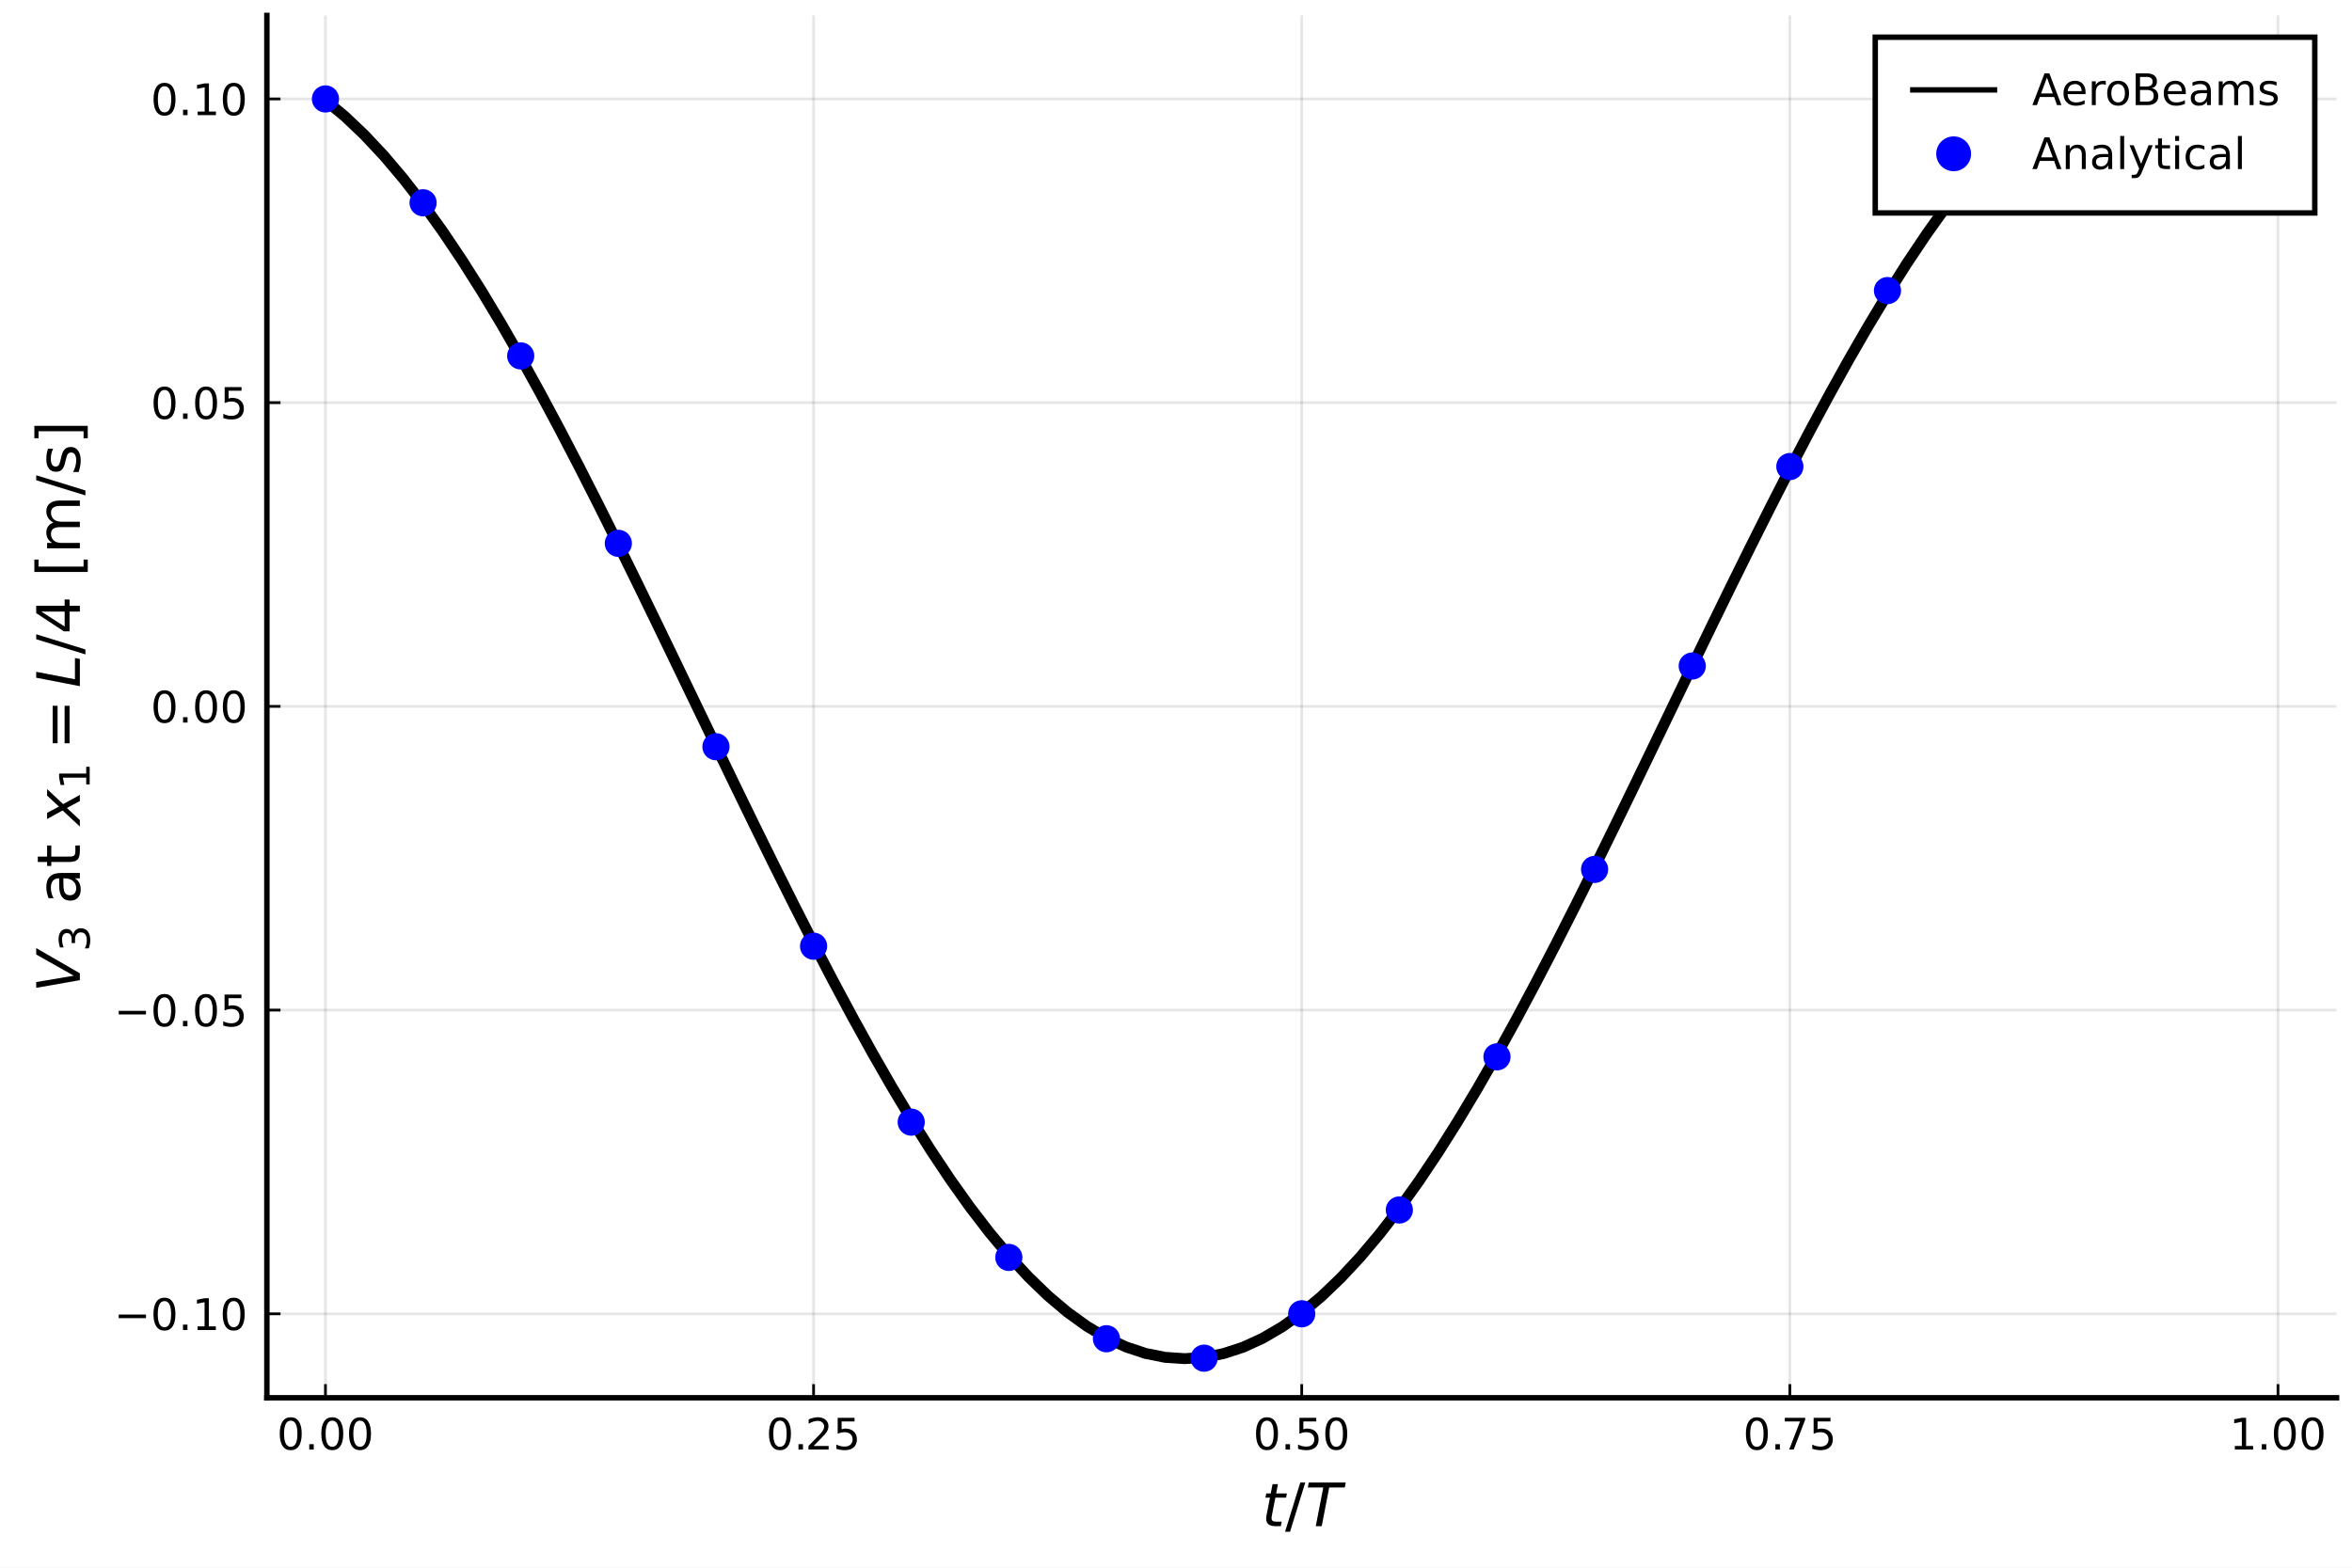
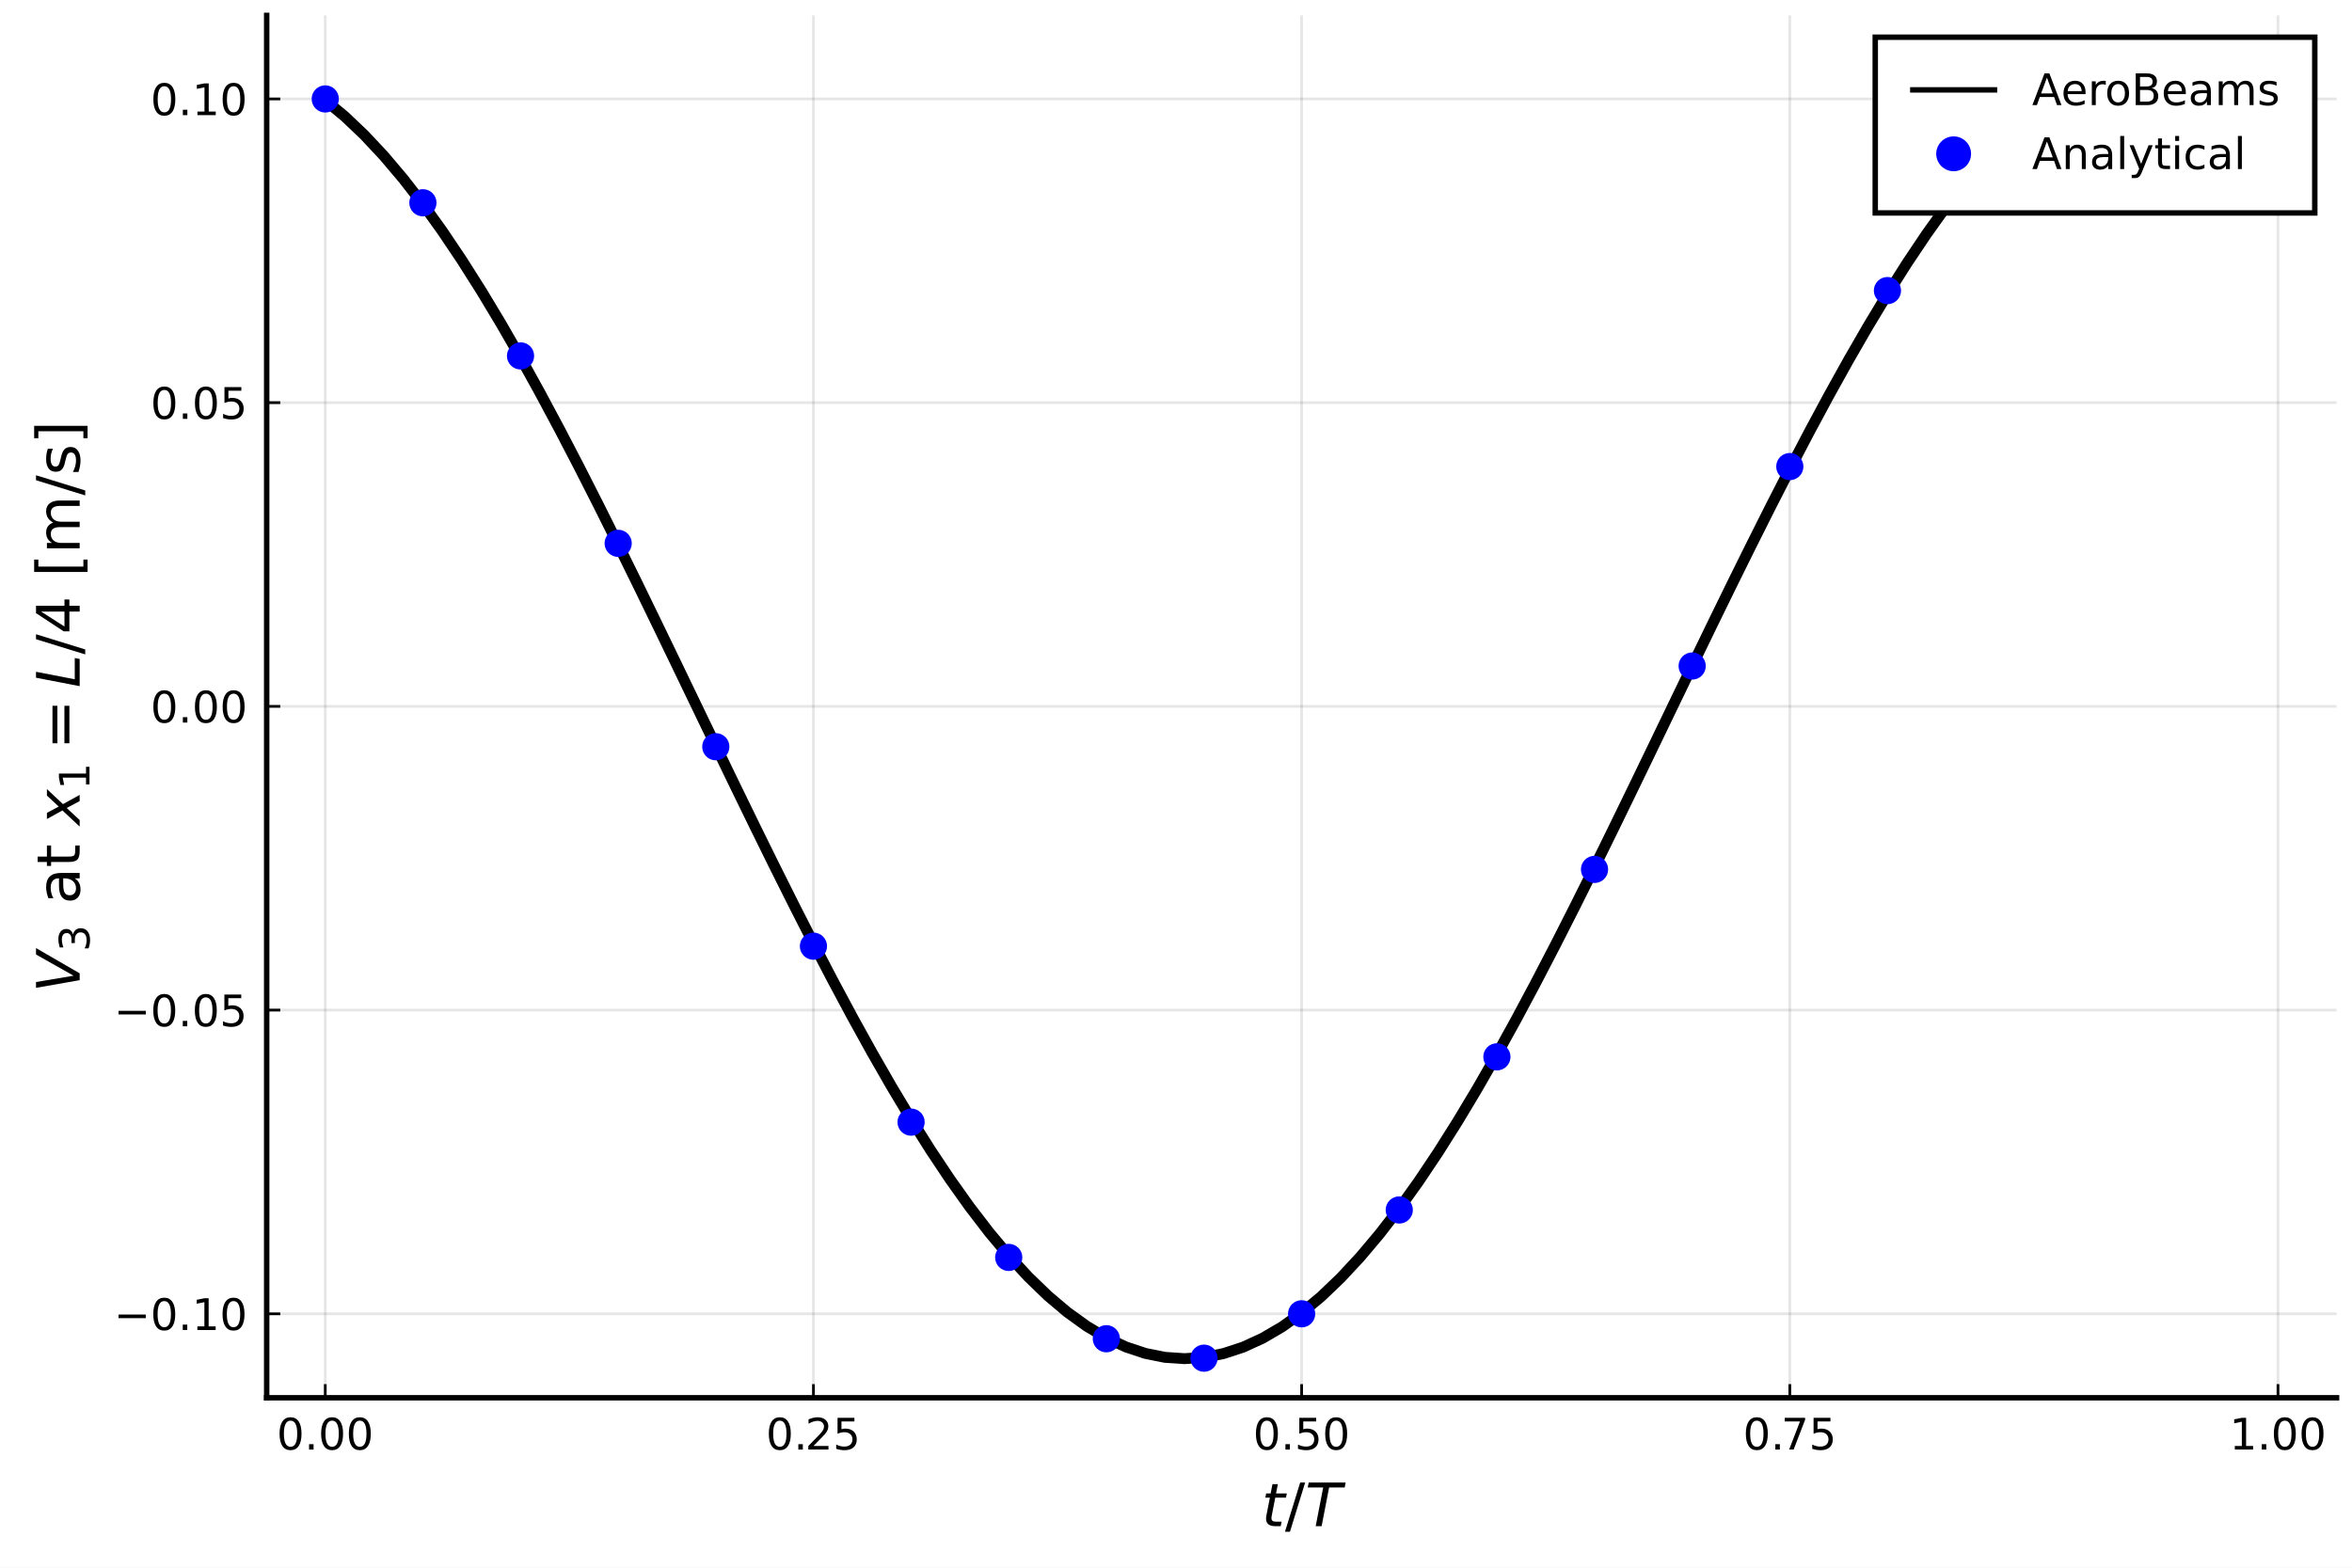
<svg xmlns="http://www.w3.org/2000/svg" xmlns:xlink="http://www.w3.org/1999/xlink" width="432pt" height="288pt" viewBox="0 0 432 288" version="1.1">
  <defs>
    <style type="text/css">*{stroke-linejoin: round; stroke-linecap: butt}</style>
  </defs>
  <g id="figure_1">
    <g id="patch_1">
      <path d="M 0 288  L 432 288  L 432 0  L 0 0  z " style="fill: #ffffff" />
    </g>
    <g id="axes_1">
      <g id="patch_2">
-         <path d="M 49.018 256.785  L 429.165 256.785  L 429.165 2.835  L 49.018 2.835  z " style="fill: #ffffff" />
+         <path d="M 48.983 256.785  L 429.165 256.785  L 429.165 2.835  L 48.983 2.835  z " style="fill: #ffffff" />
      </g>
      <g id="matplotlib.axis_1">
        <g id="xtick_1">
          <g id="line2d_1">
-             <path d="M 59.777 256.785  L 59.777 2.835  " clip-path="url(#pdcc5a5abd9)" style="fill: none; stroke: #000000; stroke-opacity: 0.1; stroke-width: 0.5; stroke-linecap: square" />
+             <path d="M 59.742 256.785  L 59.742 2.835  " clip-path="url(#p5087a15b09)" style="fill: none; stroke: #000000; stroke-opacity: 0.1; stroke-width: 0.5; stroke-linecap: square" />
          </g>
          <g id="line2d_2">
            <defs>
-               <path id="m4cf0b0c69f" d="M 0 0  L 0 -2.5  " style="stroke: #000000; stroke-width: 0.5" />
-             </defs>
-             <g>
-               <use xlink:href="#m4cf0b0c69f" x="59.777" y="256.785" style="stroke: #000000; stroke-width: 0.5" />
+               <path id="m61eac4ca76" d="M 0 0  L 0 -2.5  " style="stroke: #000000; stroke-width: 0.5" />
+             </defs>
+             <g>
+               <use xlink:href="#m61eac4ca76" x="59.742" y="256.785" style="stroke: #000000; stroke-width: 0.5" />
            </g>
          </g>
          <g id="text_1">
-             <g transform="translate(50.85661 266.3641) scale(0.08 -0.08)">
+             <g transform="translate(50.82244 266.3641) scale(0.08 -0.08)">
              <defs>
                <path id="DejaVuSans-30" d="M 2034 4250  Q 1547 4250 1301 3770  Q 1056 3291 1056 2328  Q 1056 1369 1301 889  Q 1547 409 2034 409  Q 2525 409 2770 889  Q 3016 1369 3016 2328  Q 3016 3291 2770 3770  Q 2525 4250 2034 4250  z M 2034 4750  Q 2819 4750 3233 4129  Q 3647 3509 3647 2328  Q 3647 1150 3233 529  Q 2819 -91 2034 -91  Q 1250 -91 836 529  Q 422 1150 422 2328  Q 422 3509 836 4129  Q 1250 4750 2034 4750  z " transform="scale(0.015625)" />
                <path id="DejaVuSans-2e" d="M 684 794  L 1344 794  L 1344 0  L 684 0  L 684 794  z " transform="scale(0.015625)" />
              </defs>
              <use xlink:href="#DejaVuSans-30" transform="translate(0 0.78125)" />
              <use xlink:href="#DejaVuSans-2e" transform="translate(63.62305 0.78125)" />
              <use xlink:href="#DejaVuSans-30" transform="translate(95.41016 0.78125)" />
              <use xlink:href="#DejaVuSans-30" transform="translate(159.0332 0.78125)" />
            </g>
          </g>
        </g>
        <g id="xtick_2">
          <g id="line2d_3">
-             <path d="M 149.434 256.785  L 149.434 2.835  " clip-path="url(#pdcc5a5abd9)" style="fill: none; stroke: #000000; stroke-opacity: 0.1; stroke-width: 0.5; stroke-linecap: square" />
+             <path d="M 149.408 256.785  L 149.408 2.835  " clip-path="url(#p5087a15b09)" style="fill: none; stroke: #000000; stroke-opacity: 0.1; stroke-width: 0.5; stroke-linecap: square" />
          </g>
          <g id="line2d_4">
            <g>
-               <use xlink:href="#m4cf0b0c69f" x="149.434" y="256.785" style="stroke: #000000; stroke-width: 0.5" />
+               <use xlink:href="#m61eac4ca76" x="149.408" y="256.785" style="stroke: #000000; stroke-width: 0.5" />
            </g>
          </g>
          <g id="text_2">
-             <g transform="translate(140.7141 266.3641) scale(0.08 -0.08)">
+             <g transform="translate(140.6882 266.3641) scale(0.08 -0.08)">
              <defs>
                <path id="DejaVuSans-32" d="M 1228 531  L 3431 531  L 3431 0  L 469 0  L 469 531  Q 828 903 1448 1529  Q 2069 2156 2228 2338  Q 2531 2678 2651 2914  Q 2772 3150 2772 3378  Q 2772 3750 2511 3984  Q 2250 4219 1831 4219  Q 1534 4219 1204 4116  Q 875 4013 500 3803  L 500 4441  Q 881 4594 1212 4672  Q 1544 4750 1819 4750  Q 2544 4750 2975 4387  Q 3406 4025 3406 3419  Q 3406 3131 3298 2873  Q 3191 2616 2906 2266  Q 2828 2175 2409 1742  Q 1991 1309 1228 531  z " transform="scale(0.015625)" />
                <path id="DejaVuSans-35" d="M 691 4666  L 3169 4666  L 3169 4134  L 1269 4134  L 1269 2991  Q 1406 3038 1543 3061  Q 1681 3084 1819 3084  Q 2600 3084 3056 2656  Q 3513 2228 3513 1497  Q 3513 744 3044 326  Q 2575 -91 1722 -91  Q 1428 -91 1123 -41  Q 819 9 494 109  L 494 744  Q 775 591 1075 516  Q 1375 441 1709 441  Q 2250 441 2565 725  Q 2881 1009 2881 1497  Q 2881 1984 2565 2268  Q 2250 2553 1709 2553  Q 1456 2553 1204 2497  Q 953 2441 691 2322  L 691 4666  z " transform="scale(0.015625)" />
              </defs>
              <use xlink:href="#DejaVuSans-30" transform="translate(0 0.78125)" />
              <use xlink:href="#DejaVuSans-2e" transform="translate(63.62305 0.78125)" />
              <use xlink:href="#DejaVuSans-32" transform="translate(89.91016 0.78125)" />
              <use xlink:href="#DejaVuSans-35" transform="translate(153.5332 0.78125)" />
            </g>
          </g>
        </g>
        <g id="xtick_3">
          <g id="line2d_5">
-             <path d="M 239.092 256.785  L 239.092 2.835  " clip-path="url(#pdcc5a5abd9)" style="fill: none; stroke: #000000; stroke-opacity: 0.1; stroke-width: 0.5; stroke-linecap: square" />
+             <path d="M 239.074 256.785  L 239.074 2.835  " clip-path="url(#p5087a15b09)" style="fill: none; stroke: #000000; stroke-opacity: 0.1; stroke-width: 0.5; stroke-linecap: square" />
          </g>
          <g id="line2d_6">
            <g>
-               <use xlink:href="#m4cf0b0c69f" x="239.092" y="256.785" style="stroke: #000000; stroke-width: 0.5" />
+               <use xlink:href="#m61eac4ca76" x="239.074" y="256.785" style="stroke: #000000; stroke-width: 0.5" />
            </g>
          </g>
          <g id="text_3">
-             <g transform="translate(230.1715 266.3641) scale(0.08 -0.08)">
+             <g transform="translate(230.154 266.3641) scale(0.08 -0.08)">
              <use xlink:href="#DejaVuSans-30" transform="translate(0 0.78125)" />
              <use xlink:href="#DejaVuSans-2e" transform="translate(63.62305 0.78125)" />
              <use xlink:href="#DejaVuSans-35" transform="translate(95.41016 0.78125)" />
              <use xlink:href="#DejaVuSans-30" transform="translate(159.0332 0.78125)" />
            </g>
          </g>
        </g>
        <g id="xtick_4">
          <g id="line2d_7">
-             <path d="M 328.749 256.785  L 328.749 2.835  " clip-path="url(#pdcc5a5abd9)" style="fill: none; stroke: #000000; stroke-opacity: 0.1; stroke-width: 0.5; stroke-linecap: square" />
+             <path d="M 328.74 256.785  L 328.74 2.835  " clip-path="url(#p5087a15b09)" style="fill: none; stroke: #000000; stroke-opacity: 0.1; stroke-width: 0.5; stroke-linecap: square" />
          </g>
          <g id="line2d_8">
            <g>
-               <use xlink:href="#m4cf0b0c69f" x="328.749" y="256.785" style="stroke: #000000; stroke-width: 0.5" />
+               <use xlink:href="#m61eac4ca76" x="328.74" y="256.785" style="stroke: #000000; stroke-width: 0.5" />
            </g>
          </g>
          <g id="text_4">
-             <g transform="translate(320.149 266.3641) scale(0.08 -0.08)">
+             <g transform="translate(320.1397 266.3641) scale(0.08 -0.08)">
              <defs>
                <path id="DejaVuSans-37" d="M 525 4666  L 3525 4666  L 3525 4397  L 1831 0  L 1172 0  L 2766 4134  L 525 4134  L 525 4666  z " transform="scale(0.015625)" />
              </defs>
              <use xlink:href="#DejaVuSans-30" transform="translate(0 0.78125)" />
              <use xlink:href="#DejaVuSans-2e" transform="translate(63.62305 0.78125)" />
              <use xlink:href="#DejaVuSans-37" transform="translate(87.66016 0.78125)" />
              <use xlink:href="#DejaVuSans-35" transform="translate(151.2832 0.78125)" />
            </g>
          </g>
        </g>
        <g id="xtick_5">
          <g id="line2d_9">
-             <path d="M 418.406 256.785  L 418.406 2.835  " clip-path="url(#pdcc5a5abd9)" style="fill: none; stroke: #000000; stroke-opacity: 0.1; stroke-width: 0.5; stroke-linecap: square" />
+             <path d="M 418.405 256.785  L 418.405 2.835  " clip-path="url(#p5087a15b09)" style="fill: none; stroke: #000000; stroke-opacity: 0.1; stroke-width: 0.5; stroke-linecap: square" />
          </g>
          <g id="line2d_10">
            <g>
-               <use xlink:href="#m4cf0b0c69f" x="418.406" y="256.785" style="stroke: #000000; stroke-width: 0.5" />
+               <use xlink:href="#m61eac4ca76" x="418.405" y="256.785" style="stroke: #000000; stroke-width: 0.5" />
            </g>
          </g>
          <g id="text_5">
-             <g transform="translate(409.4865 266.3641) scale(0.08 -0.08)">
+             <g transform="translate(409.4855 266.3641) scale(0.08 -0.08)">
              <defs>
                <path id="DejaVuSans-31" d="M 794 531  L 1825 531  L 1825 4091  L 703 3866  L 703 4441  L 1819 4666  L 2450 4666  L 2450 531  L 3481 531  L 3481 0  L 794 0  L 794 531  z " transform="scale(0.015625)" />
              </defs>
              <use xlink:href="#DejaVuSans-31" transform="translate(0 0.78125)" />
              <use xlink:href="#DejaVuSans-2e" transform="translate(63.62305 0.78125)" />
              <use xlink:href="#DejaVuSans-30" transform="translate(95.41016 0.78125)" />
              <use xlink:href="#DejaVuSans-30" transform="translate(159.0332 0.78125)" />
            </g>
          </g>
        </g>
        <g id="text_6">
-           <g transform="translate(231.7215 280.3861) scale(0.11 -0.11)">
+           <g transform="translate(231.704 280.3861) scale(0.11 -0.11)">
            <defs>
              <path id="DejaVuSans-Oblique-74" d="M 2706 3500  L 2619 3053  L 1472 3053  L 1100 1153  Q 1081 1047 1072 975  Q 1063 903 1063 863  Q 1063 663 1183 572  Q 1303 481 1569 481  L 2150 481  L 2053 0  L 1503 0  Q 991 0 739 200  Q 488 400 488 806  Q 488 878 497 964  Q 506 1050 525 1153  L 897 3053  L 409 3053  L 500 3500  L 978 3500  L 1172 4494  L 1747 4494  L 1556 3500  L 2706 3500  z " transform="scale(0.015625)" />
              <path id="DejaVuSans-2f" d="M 1625 4666  L 2156 4666  L 531 -594  L 0 -594  L 1625 4666  z " transform="scale(0.015625)" />
              <path id="DejaVuSans-Oblique-54" d="M 378 4666  L 4325 4666  L 4225 4134  L 2559 4134  L 1759 0  L 1125 0  L 1925 4134  L 275 4134  L 378 4666  z " transform="scale(0.015625)" />
            </defs>
            <use xlink:href="#DejaVuSans-Oblique-74" transform="translate(0 0.09375)" />
            <use xlink:href="#DejaVuSans-2f" transform="translate(39.20898 0.09375)" />
            <use xlink:href="#DejaVuSans-Oblique-54" transform="translate(72.90039 0.09375)" />
          </g>
        </g>
      </g>
      <g id="matplotlib.axis_2">
        <g id="ytick_1">
          <g id="line2d_11">
-             <path d="M 49.018 241.358  L 429.165 241.358  " clip-path="url(#pdcc5a5abd9)" style="fill: none; stroke: #000000; stroke-opacity: 0.1; stroke-width: 0.5; stroke-linecap: square" />
+             <path d="M 48.983 241.358  L 429.165 241.358  " clip-path="url(#p5087a15b09)" style="fill: none; stroke: #000000; stroke-opacity: 0.1; stroke-width: 0.5; stroke-linecap: square" />
          </g>
          <g id="line2d_12">
            <defs>
-               <path id="mad3d19878a" d="M 0 0  L 2.5 0  " style="stroke: #000000; stroke-width: 0.5" />
-             </defs>
-             <g>
-               <use xlink:href="#mad3d19878a" x="49.018" y="241.358" style="stroke: #000000; stroke-width: 0.5" />
+               <path id="m98d419bfa5" d="M 0 0  L 2.5 0  " style="stroke: #000000; stroke-width: 0.5" />
+             </defs>
+             <g>
+               <use xlink:href="#m98d419bfa5" x="48.983" y="241.358" style="stroke: #000000; stroke-width: 0.5" />
            </g>
          </g>
          <g id="text_7">
-             <g transform="translate(20.95771 244.3976) scale(0.08 -0.08)">
+             <g transform="translate(20.92255 244.3976) scale(0.08 -0.08)">
              <defs>
                <path id="DejaVuSans-2212" d="M 678 2272  L 4684 2272  L 4684 1741  L 678 1741  L 678 2272  z " transform="scale(0.015625)" />
              </defs>
              <use xlink:href="#DejaVuSans-2212" transform="translate(0 0.78125)" />
              <use xlink:href="#DejaVuSans-30" transform="translate(83.78906 0.78125)" />
              <use xlink:href="#DejaVuSans-2e" transform="translate(147.4121 0.78125)" />
              <use xlink:href="#DejaVuSans-31" transform="translate(179.1992 0.78125)" />
              <use xlink:href="#DejaVuSans-30" transform="translate(242.8223 0.78125)" />
            </g>
          </g>
        </g>
        <g id="ytick_2">
          <g id="line2d_13">
-             <path d="M 49.018 185.563  L 429.165 185.563  " clip-path="url(#pdcc5a5abd9)" style="fill: none; stroke: #000000; stroke-opacity: 0.1; stroke-width: 0.5; stroke-linecap: square" />
+             <path d="M 48.983 185.563  L 429.165 185.563  " clip-path="url(#p5087a15b09)" style="fill: none; stroke: #000000; stroke-opacity: 0.1; stroke-width: 0.5; stroke-linecap: square" />
          </g>
          <g id="line2d_14">
            <g>
-               <use xlink:href="#mad3d19878a" x="49.018" y="185.563" style="stroke: #000000; stroke-width: 0.5" />
+               <use xlink:href="#m98d419bfa5" x="48.983" y="185.563" style="stroke: #000000; stroke-width: 0.5" />
            </g>
          </g>
          <g id="text_8">
-             <g transform="translate(20.95771 188.6021) scale(0.08 -0.08)">
+             <g transform="translate(20.92255 188.6021) scale(0.08 -0.08)">
              <use xlink:href="#DejaVuSans-2212" transform="translate(0 0.78125)" />
              <use xlink:href="#DejaVuSans-30" transform="translate(83.78906 0.78125)" />
              <use xlink:href="#DejaVuSans-2e" transform="translate(147.4121 0.78125)" />
              <use xlink:href="#DejaVuSans-30" transform="translate(179.1992 0.78125)" />
              <use xlink:href="#DejaVuSans-35" transform="translate(242.8223 0.78125)" />
            </g>
          </g>
        </g>
        <g id="ytick_3">
          <g id="line2d_15">
-             <path d="M 49.018 129.767  L 429.165 129.767  " clip-path="url(#pdcc5a5abd9)" style="fill: none; stroke: #000000; stroke-opacity: 0.1; stroke-width: 0.5; stroke-linecap: square" />
+             <path d="M 48.983 129.767  L 429.165 129.767  " clip-path="url(#p5087a15b09)" style="fill: none; stroke: #000000; stroke-opacity: 0.1; stroke-width: 0.5; stroke-linecap: square" />
          </g>
          <g id="line2d_16">
            <g>
-               <use xlink:href="#mad3d19878a" x="49.018" y="129.767" style="stroke: #000000; stroke-width: 0.5" />
+               <use xlink:href="#m98d419bfa5" x="48.983" y="129.767" style="stroke: #000000; stroke-width: 0.5" />
            </g>
          </g>
          <g id="text_9">
-             <g transform="translate(27.67771 132.8066) scale(0.08 -0.08)">
+             <g transform="translate(27.64255 132.8066) scale(0.08 -0.08)">
              <use xlink:href="#DejaVuSans-30" transform="translate(0 0.78125)" />
              <use xlink:href="#DejaVuSans-2e" transform="translate(63.62305 0.78125)" />
              <use xlink:href="#DejaVuSans-30" transform="translate(95.41016 0.78125)" />
              <use xlink:href="#DejaVuSans-30" transform="translate(159.0332 0.78125)" />
            </g>
          </g>
        </g>
        <g id="ytick_4">
          <g id="line2d_17">
-             <path d="M 49.018 73.972  L 429.165 73.972  " clip-path="url(#pdcc5a5abd9)" style="fill: none; stroke: #000000; stroke-opacity: 0.1; stroke-width: 0.5; stroke-linecap: square" />
+             <path d="M 48.983 73.972  L 429.165 73.972  " clip-path="url(#p5087a15b09)" style="fill: none; stroke: #000000; stroke-opacity: 0.1; stroke-width: 0.5; stroke-linecap: square" />
          </g>
          <g id="line2d_18">
            <g>
-               <use xlink:href="#mad3d19878a" x="49.018" y="73.972" style="stroke: #000000; stroke-width: 0.5" />
+               <use xlink:href="#m98d419bfa5" x="48.983" y="73.972" style="stroke: #000000; stroke-width: 0.5" />
            </g>
          </g>
          <g id="text_10">
-             <g transform="translate(27.67771 77.01107) scale(0.08 -0.08)">
+             <g transform="translate(27.64255 77.01107) scale(0.08 -0.08)">
              <use xlink:href="#DejaVuSans-30" transform="translate(0 0.78125)" />
              <use xlink:href="#DejaVuSans-2e" transform="translate(63.62305 0.78125)" />
              <use xlink:href="#DejaVuSans-30" transform="translate(95.41016 0.78125)" />
              <use xlink:href="#DejaVuSans-35" transform="translate(159.0332 0.78125)" />
            </g>
          </g>
        </g>
        <g id="ytick_5">
          <g id="line2d_19">
-             <path d="M 49.018 18.176  L 429.165 18.176  " clip-path="url(#pdcc5a5abd9)" style="fill: none; stroke: #000000; stroke-opacity: 0.1; stroke-width: 0.5; stroke-linecap: square" />
+             <path d="M 48.983 18.176  L 429.165 18.176  " clip-path="url(#p5087a15b09)" style="fill: none; stroke: #000000; stroke-opacity: 0.1; stroke-width: 0.5; stroke-linecap: square" />
          </g>
          <g id="line2d_20">
            <g>
-               <use xlink:href="#mad3d19878a" x="49.018" y="18.176" style="stroke: #000000; stroke-width: 0.5" />
+               <use xlink:href="#m98d419bfa5" x="48.983" y="18.176" style="stroke: #000000; stroke-width: 0.5" />
            </g>
          </g>
          <g id="text_11">
-             <g transform="translate(27.67771 21.21556) scale(0.08 -0.08)">
+             <g transform="translate(27.64255 21.21556) scale(0.08 -0.08)">
              <use xlink:href="#DejaVuSans-30" transform="translate(0 0.78125)" />
              <use xlink:href="#DejaVuSans-2e" transform="translate(63.62305 0.78125)" />
              <use xlink:href="#DejaVuSans-31" transform="translate(95.41016 0.78125)" />
              <use xlink:href="#DejaVuSans-30" transform="translate(159.0332 0.78125)" />
            </g>
          </g>
        </g>
        <g id="text_12">
-           <g transform="translate(14.67005 182.335) rotate(-90) scale(0.11 -0.11)">
+           <g transform="translate(14.6349 182.335) rotate(-90) scale(0.11 -0.11)">
            <defs>
              <path id="DejaVuSans-Oblique-56" d="M 1319 0  L 500 4666  L 1119 4666  L 1797 653  L 4063 4666  L 4750 4666  L 2053 0  L 1319 0  z " transform="scale(0.015625)" />
              <path id="DejaVuSans-33" d="M 2597 2516  Q 3050 2419 3304 2112  Q 3559 1806 3559 1356  Q 3559 666 3084 287  Q 2609 -91 1734 -91  Q 1441 -91 1130 -33  Q 819 25 488 141  L 488 750  Q 750 597 1062 519  Q 1375 441 1716 441  Q 2309 441 2620 675  Q 2931 909 2931 1356  Q 2931 1769 2642 2001  Q 2353 2234 1838 2234  L 1294 2234  L 1294 2753  L 1863 2753  Q 2328 2753 2575 2939  Q 2822 3125 2822 3475  Q 2822 3834 2567 4026  Q 2313 4219 1838 4219  Q 1578 4219 1281 4162  Q 984 4106 628 3988  L 628 4550  Q 988 4650 1302 4700  Q 1616 4750 1894 4750  Q 2613 4750 3031 4423  Q 3450 4097 3450 3541  Q 3450 3153 3228 2886  Q 3006 2619 2597 2516  z " transform="scale(0.015625)" />
              <path id="DejaVuSans-20" transform="scale(0.015625)" />
              <path id="DejaVuSans-61" d="M 2194 1759  Q 1497 1759 1228 1600  Q 959 1441 959 1056  Q 959 750 1161 570  Q 1363 391 1709 391  Q 2188 391 2477 730  Q 2766 1069 2766 1631  L 2766 1759  L 2194 1759  z M 3341 1997  L 3341 0  L 2766 0  L 2766 531  Q 2569 213 2275 61  Q 1981 -91 1556 -91  Q 1019 -91 701 211  Q 384 513 384 1019  Q 384 1609 779 1909  Q 1175 2209 1959 2209  L 2766 2209  L 2766 2266  Q 2766 2663 2505 2880  Q 2244 3097 1772 3097  Q 1472 3097 1187 3025  Q 903 2953 641 2809  L 641 3341  Q 956 3463 1253 3523  Q 1550 3584 1831 3584  Q 2591 3584 2966 3190  Q 3341 2797 3341 1997  z " transform="scale(0.015625)" />
              <path id="DejaVuSans-74" d="M 1172 4494  L 1172 3500  L 2356 3500  L 2356 3053  L 1172 3053  L 1172 1153  Q 1172 725 1289 603  Q 1406 481 1766 481  L 2356 481  L 2356 0  L 1766 0  Q 1100 0 847 248  Q 594 497 594 1153  L 594 3053  L 172 3053  L 172 3500  L 594 3500  L 594 4494  L 1172 4494  z " transform="scale(0.015625)" />
              <path id="DejaVuSans-Oblique-78" d="M 3841 3500  L 2234 1784  L 3219 0  L 2559 0  L 1819 1388  L 531 0  L -166 0  L 1556 1844  L 641 3500  L 1300 3500  L 1972 2234  L 3144 3500  L 3841 3500  z " transform="scale(0.015625)" />
              <path id="DejaVuSans-3d" d="M 678 2906  L 4684 2906  L 4684 2381  L 678 2381  L 678 2906  z M 678 1631  L 4684 1631  L 4684 1100  L 678 1100  L 678 1631  z " transform="scale(0.015625)" />
              <path id="DejaVuSans-Oblique-4c" d="M 1075 4666  L 1709 4666  L 909 525  L 3181 525  L 3078 0  L 172 0  L 1075 4666  z " transform="scale(0.015625)" />
              <path id="DejaVuSans-34" d="M 2419 4116  L 825 1625  L 2419 1625  L 2419 4116  z M 2253 4666  L 3047 4666  L 3047 1625  L 3713 1625  L 3713 1100  L 3047 1100  L 3047 0  L 2419 0  L 2419 1100  L 313 1100  L 313 1709  L 2253 4666  z " transform="scale(0.015625)" />
              <path id="DejaVuSans-5b" d="M 550 4863  L 1875 4863  L 1875 4416  L 1125 4416  L 1125 -397  L 1875 -397  L 1875 -844  L 550 -844  L 550 4863  z " transform="scale(0.015625)" />
              <path id="DejaVuSans-6d" d="M 3328 2828  Q 3544 3216 3844 3400  Q 4144 3584 4550 3584  Q 5097 3584 5394 3201  Q 5691 2819 5691 2113  L 5691 0  L 5113 0  L 5113 2094  Q 5113 2597 4934 2840  Q 4756 3084 4391 3084  Q 3944 3084 3684 2787  Q 3425 2491 3425 1978  L 3425 0  L 2847 0  L 2847 2094  Q 2847 2600 2669 2842  Q 2491 3084 2119 3084  Q 1678 3084 1418 2786  Q 1159 2488 1159 1978  L 1159 0  L 581 0  L 581 3500  L 1159 3500  L 1159 2956  Q 1356 3278 1631 3431  Q 1906 3584 2284 3584  Q 2666 3584 2933 3390  Q 3200 3197 3328 2828  z " transform="scale(0.015625)" />
              <path id="DejaVuSans-73" d="M 2834 3397  L 2834 2853  Q 2591 2978 2328 3040  Q 2066 3103 1784 3103  Q 1356 3103 1142 2972  Q 928 2841 928 2578  Q 928 2378 1081 2264  Q 1234 2150 1697 2047  L 1894 2003  Q 2506 1872 2764 1633  Q 3022 1394 3022 966  Q 3022 478 2636 193  Q 2250 -91 1575 -91  Q 1294 -91 989 -36  Q 684 19 347 128  L 347 722  Q 666 556 975 473  Q 1284 391 1588 391  Q 1994 391 2212 530  Q 2431 669 2431 922  Q 2431 1156 2273 1281  Q 2116 1406 1581 1522  L 1381 1569  Q 847 1681 609 1914  Q 372 2147 372 2553  Q 372 3047 722 3315  Q 1072 3584 1716 3584  Q 2034 3584 2315 3537  Q 2597 3491 2834 3397  z " transform="scale(0.015625)" />
              <path id="DejaVuSans-5d" d="M 1947 4863  L 1947 -844  L 622 -844  L 622 -397  L 1369 -397  L 1369 4416  L 622 4416  L 622 4863  L 1947 4863  z " transform="scale(0.015625)" />
            </defs>
            <use xlink:href="#DejaVuSans-Oblique-56" transform="translate(0 0.015625)" />
            <use xlink:href="#DejaVuSans-33" transform="translate(68.4082 -16.39062) scale(0.7)" />
            <use xlink:href="#DejaVuSans-20" transform="translate(115.6787 0.015625)" />
            <use xlink:href="#DejaVuSans-61" transform="translate(147.4658 0.015625)" />
            <use xlink:href="#DejaVuSans-74" transform="translate(208.7451 0.015625)" />
            <use xlink:href="#DejaVuSans-20" transform="translate(247.9541 0.015625)" />
            <use xlink:href="#DejaVuSans-Oblique-78" transform="translate(279.7412 0.015625)" />
            <use xlink:href="#DejaVuSans-31" transform="translate(338.9209 -16.39062) scale(0.7)" />
            <use xlink:href="#DejaVuSans-3d" transform="translate(405.6738 0.015625)" />
            <use xlink:href="#DejaVuSans-Oblique-4c" transform="translate(508.9453 0.015625)" />
            <use xlink:href="#DejaVuSans-2f" transform="translate(564.6582 0.015625)" />
            <use xlink:href="#DejaVuSans-34" transform="translate(598.3496 0.015625)" />
            <use xlink:href="#DejaVuSans-20" transform="translate(661.9727 0.015625)" />
            <use xlink:href="#DejaVuSans-5b" transform="translate(693.7598 0.015625)" />
            <use xlink:href="#DejaVuSans-6d" transform="translate(732.7734 0.015625)" />
            <use xlink:href="#DejaVuSans-2f" transform="translate(830.1855 0.015625)" />
            <use xlink:href="#DejaVuSans-73" transform="translate(863.877 0.015625)" />
            <use xlink:href="#DejaVuSans-5d" transform="translate(915.9766 0.015625)" />
          </g>
        </g>
      </g>
      <g id="line2d_21">
-         <path d="M 59.777 18.416  L 63.363 21.396  L 66.949 24.806  L 70.535 28.637  L 74.122 32.873  L 77.708 37.495  L 81.294 42.486  L 84.881 47.827  L 88.467 53.493  L 92.053 59.457  L 95.64 65.695  L 99.226 72.183  L 102.812 78.889  L 106.398 85.786  L 109.985 92.847  L 113.571 100.042  L 117.157 107.342  L 120.744 114.718  L 124.33 122.144  L 127.916 129.592  L 131.503 137.035  L 135.089 144.449  L 138.675 151.81  L 142.261 159.089  L 145.848 166.261  L 149.434 173.301  L 153.02 180.183  L 156.607 186.879  L 160.193 193.366  L 163.779 199.615  L 167.366 205.599  L 170.952 211.295  L 174.538 216.676  L 178.124 221.715  L 181.711 226.388  L 185.297 230.677  L 188.883 234.564  L 192.47 238.031  L 196.056 241.063  L 199.642 243.649  L 203.229 245.781  L 206.815 247.446  L 210.401 248.638  L 213.987 249.356  L 217.574 249.598  L 221.16 249.368  L 224.746 248.664  L 228.333 247.49  L 231.919 245.85  L 235.505 243.751  L 239.092 241.198  L 242.678 238.199  L 246.264 234.766  L 249.85 230.913  L 253.437 226.655  L 257.023 222.012  L 260.609 217  L 264.196 211.638  L 267.782 205.95  L 271.368 199.964  L 274.955 193.704  L 278.541 187.199  L 282.127 180.476  L 285.713 173.567  L 289.3 166.503  L 292.886 159.308  L 296.472 152.007  L 300.059 144.63  L 303.645 137.21  L 307.231 129.771  L 310.818 122.337  L 314.404 114.937  L 317.99 107.6  L 321.576 100.348  L 325.163 93.2  L 328.749 86.186  L 332.335 79.331  L 335.922 72.661  L 339.508 66.204  L 343.094 59.985  L 346.68 54.028  L 350.267 48.36  L 353.853 43.007  L 357.439 37.988  L 361.026 33.324  L 364.612 29.039  L 368.198 25.154  L 371.785 21.689  L 375.371 18.654  L 378.957 16.06  L 382.543 13.921  L 386.13 12.242  L 389.716 11.03  L 393.302 10.29  L 396.889 10.022  L 400.475 10.229  L 404.061 10.914  L 407.648 12.069  L 411.234 13.687  L 414.82 15.762  L 418.406 18.292  " clip-path="url(#pdcc5a5abd9)" style="fill: none; stroke: #000000; stroke-width: 2" />
+         <path d="M 59.742 18.416  L 63.329 21.396  L 66.916 24.806  L 70.502 28.637  L 74.089 32.873  L 77.676 37.495  L 81.262 42.486  L 84.849 47.827  L 88.435 53.493  L 92.022 59.457  L 95.609 65.695  L 99.195 72.183  L 102.782 78.889  L 106.369 85.786  L 109.955 92.847  L 113.542 100.042  L 117.129 107.342  L 120.715 114.718  L 124.302 122.144  L 127.888 129.592  L 131.475 137.035  L 135.062 144.449  L 138.648 151.81  L 142.235 159.089  L 145.822 166.261  L 149.408 173.301  L 152.995 180.183  L 156.581 186.879  L 160.168 193.366  L 163.755 199.615  L 167.341 205.599  L 170.928 211.295  L 174.515 216.676  L 178.101 221.715  L 181.688 226.388  L 185.275 230.677  L 188.861 234.564  L 192.448 238.031  L 196.034 241.063  L 199.621 243.649  L 203.208 245.781  L 206.794 247.446  L 210.381 248.638  L 213.968 249.356  L 217.554 249.598  L 221.141 249.368  L 224.727 248.664  L 228.314 247.49  L 231.901 245.85  L 235.487 243.751  L 239.074 241.198  L 242.661 238.199  L 246.247 234.766  L 249.834 230.913  L 253.42 226.655  L 257.007 222.012  L 260.594 217  L 264.18 211.638  L 267.767 205.95  L 271.354 199.964  L 274.94 193.704  L 278.527 187.199  L 282.114 180.476  L 285.7 173.567  L 289.287 166.503  L 292.873 159.308  L 296.46 152.007  L 300.047 144.63  L 303.633 137.21  L 307.22 129.771  L 310.807 122.337  L 314.393 114.937  L 317.98 107.6  L 321.566 100.348  L 325.153 93.2  L 328.74 86.186  L 332.326 79.331  L 335.913 72.661  L 339.5 66.204  L 343.086 59.985  L 346.673 54.028  L 350.259 48.36  L 353.846 43.007  L 357.433 37.988  L 361.019 33.324  L 364.606 29.039  L 368.193 25.154  L 371.779 21.689  L 375.366 18.654  L 378.953 16.06  L 382.539 13.921  L 386.126 12.242  L 389.712 11.03  L 393.299 10.29  L 396.886 10.022  L 400.472 10.229  L 404.059 10.914  L 407.646 12.069  L 411.232 13.687  L 414.819 15.762  L 418.405 18.292  " clip-path="url(#p5087a15b09)" style="fill: none; stroke: #000000; stroke-width: 2" />
      </g>
      <g id="PathCollection_1">
        <defs>
-           <path id="mbb0ea69aa7" d="M 0 2.5  C 0.663 2.5 1.299 2.237 1.768 1.768  C 2.237 1.299 2.5 0.663 2.5 0  C 2.5 -0.663 2.237 -1.299 1.768 -1.768  C 1.299 -2.237 0.663 -2.5 0 -2.5  C -0.663 -2.5 -1.299 -2.237 -1.768 -1.768  C -2.237 -1.299 -2.5 -0.663 -2.5 0  C -2.5 0.663 -2.237 1.299 -1.768 1.768  C -1.299 2.237 -0.663 2.5 0 2.5  z " />
+           <path id="m559a17aef1" d="M 0 2.5  C 0.663 2.5 1.299 2.237 1.768 1.768  C 2.237 1.299 2.5 0.663 2.5 0  C 2.5 -0.663 2.237 -1.299 1.768 -1.768  C 1.299 -2.237 0.663 -2.5 0 -2.5  C -0.663 -2.5 -1.299 -2.237 -1.768 -1.768  C -2.237 -1.299 -2.5 -0.663 -2.5 0  C -2.5 0.663 -2.237 1.299 -1.768 1.768  C -1.299 2.237 -0.663 2.5 0 2.5  z " />
        </defs>
-         <g clip-path="url(#pdcc5a5abd9)">
-           <use xlink:href="#mbb0ea69aa7" x="59.777" y="18.176" style="fill: #0000ff" />
-           <use xlink:href="#mbb0ea69aa7" x="77.708" y="37.251" style="fill: #0000ff" />
-           <use xlink:href="#mbb0ea69aa7" x="95.64" y="65.383" style="fill: #0000ff" />
-           <use xlink:href="#mbb0ea69aa7" x="113.571" y="99.816" style="fill: #0000ff" />
-           <use xlink:href="#mbb0ea69aa7" x="131.503" y="137.182" style="fill: #0000ff" />
-           <use xlink:href="#mbb0ea69aa7" x="149.434" y="173.822" style="fill: #0000ff" />
-           <use xlink:href="#mbb0ea69aa7" x="167.366" y="206.149" style="fill: #0000ff" />
-           <use xlink:href="#mbb0ea69aa7" x="185.297" y="231" style="fill: #0000ff" />
-           <use xlink:href="#mbb0ea69aa7" x="203.229" y="245.941" style="fill: #0000ff" />
-           <use xlink:href="#mbb0ea69aa7" x="221.16" y="249.51" style="fill: #0000ff" />
-           <use xlink:href="#mbb0ea69aa7" x="239.092" y="241.358" style="fill: #0000ff" />
-           <use xlink:href="#mbb0ea69aa7" x="257.023" y="222.283" style="fill: #0000ff" />
-           <use xlink:href="#mbb0ea69aa7" x="274.955" y="194.152" style="fill: #0000ff" />
-           <use xlink:href="#mbb0ea69aa7" x="292.886" y="159.718" style="fill: #0000ff" />
-           <use xlink:href="#mbb0ea69aa7" x="310.818" y="122.353" style="fill: #0000ff" />
-           <use xlink:href="#mbb0ea69aa7" x="328.749" y="85.713" style="fill: #0000ff" />
-           <use xlink:href="#mbb0ea69aa7" x="346.68" y="53.385" style="fill: #0000ff" />
-           <use xlink:href="#mbb0ea69aa7" x="364.612" y="28.535" style="fill: #0000ff" />
-           <use xlink:href="#mbb0ea69aa7" x="382.543" y="13.594" style="fill: #0000ff" />
-           <use xlink:href="#mbb0ea69aa7" x="400.475" y="10.024" style="fill: #0000ff" />
-           <use xlink:href="#mbb0ea69aa7" x="418.406" y="18.176" style="fill: #0000ff" />
+         <g clip-path="url(#p5087a15b09)">
+           <use xlink:href="#m559a17aef1" x="59.742" y="18.176" style="fill: #0000ff" />
+           <use xlink:href="#m559a17aef1" x="77.676" y="37.251" style="fill: #0000ff" />
+           <use xlink:href="#m559a17aef1" x="95.609" y="65.383" style="fill: #0000ff" />
+           <use xlink:href="#m559a17aef1" x="113.542" y="99.816" style="fill: #0000ff" />
+           <use xlink:href="#m559a17aef1" x="131.475" y="137.182" style="fill: #0000ff" />
+           <use xlink:href="#m559a17aef1" x="149.408" y="173.822" style="fill: #0000ff" />
+           <use xlink:href="#m559a17aef1" x="167.341" y="206.149" style="fill: #0000ff" />
+           <use xlink:href="#m559a17aef1" x="185.275" y="231" style="fill: #0000ff" />
+           <use xlink:href="#m559a17aef1" x="203.208" y="245.941" style="fill: #0000ff" />
+           <use xlink:href="#m559a17aef1" x="221.141" y="249.51" style="fill: #0000ff" />
+           <use xlink:href="#m559a17aef1" x="239.074" y="241.358" style="fill: #0000ff" />
+           <use xlink:href="#m559a17aef1" x="257.007" y="222.283" style="fill: #0000ff" />
+           <use xlink:href="#m559a17aef1" x="274.94" y="194.152" style="fill: #0000ff" />
+           <use xlink:href="#m559a17aef1" x="292.873" y="159.718" style="fill: #0000ff" />
+           <use xlink:href="#m559a17aef1" x="310.807" y="122.353" style="fill: #0000ff" />
+           <use xlink:href="#m559a17aef1" x="328.74" y="85.713" style="fill: #0000ff" />
+           <use xlink:href="#m559a17aef1" x="346.673" y="53.385" style="fill: #0000ff" />
+           <use xlink:href="#m559a17aef1" x="364.606" y="28.535" style="fill: #0000ff" />
+           <use xlink:href="#m559a17aef1" x="382.539" y="13.594" style="fill: #0000ff" />
+           <use xlink:href="#m559a17aef1" x="400.472" y="10.024" style="fill: #0000ff" />
+           <use xlink:href="#m559a17aef1" x="418.405" y="18.176" style="fill: #0000ff" />
        </g>
      </g>
      <g id="patch_3">
-         <path d="M 49.018 256.785  L 49.018 2.835  " style="fill: none; stroke: #000000; stroke-linejoin: miter; stroke-linecap: square" />
+         <path d="M 48.983 256.785  L 48.983 2.835  " style="fill: none; stroke: #000000; stroke-linejoin: miter; stroke-linecap: square" />
      </g>
      <g id="patch_4">
-         <path d="M 49.018 256.785  L 429.165 256.785  " style="fill: none; stroke: #000000; stroke-linejoin: miter; stroke-linecap: square" />
+         <path d="M 48.983 256.785  L 429.165 256.785  " style="fill: none; stroke: #000000; stroke-linejoin: miter; stroke-linecap: square" />
      </g>
      <g id="legend_1">
        <g id="patch_5">
          <path d="M 344.433 39.12  L 425.165 39.12  L 425.165 6.835  L 344.433 6.835  z " style="fill: #ffffff; stroke: #000000; stroke-linejoin: miter" />
        </g>
        <g id="line2d_22">
          <path d="M 350.833 16.513  L 358.833 16.513  L 366.833 16.513  " style="fill: none; stroke: #000000; stroke-linejoin: miter" />
        </g>
        <g id="text_13">
          <g transform="translate(373.2329 19.3134) scale(0.08 -0.08)">
            <defs>
              <path id="DejaVuSans-41" d="M 2188 4044  L 1331 1722  L 3047 1722  L 2188 4044  z M 1831 4666  L 2547 4666  L 4325 0  L 3669 0  L 3244 1197  L 1141 1197  L 716 0  L 50 0  L 1831 4666  z " transform="scale(0.015625)" />
              <path id="DejaVuSans-65" d="M 3597 1894  L 3597 1613  L 953 1613  Q 991 1019 1311 708  Q 1631 397 2203 397  Q 2534 397 2845 478  Q 3156 559 3463 722  L 3463 178  Q 3153 47 2828 -22  Q 2503 -91 2169 -91  Q 1331 -91 842 396  Q 353 884 353 1716  Q 353 2575 817 3079  Q 1281 3584 2069 3584  Q 2775 3584 3186 3129  Q 3597 2675 3597 1894  z M 3022 2063  Q 3016 2534 2758 2815  Q 2500 3097 2075 3097  Q 1594 3097 1305 2825  Q 1016 2553 972 2059  L 3022 2063  z " transform="scale(0.015625)" />
              <path id="DejaVuSans-72" d="M 2631 2963  Q 2534 3019 2420 3045  Q 2306 3072 2169 3072  Q 1681 3072 1420 2755  Q 1159 2438 1159 1844  L 1159 0  L 581 0  L 581 3500  L 1159 3500  L 1159 2956  Q 1341 3275 1631 3429  Q 1922 3584 2338 3584  Q 2397 3584 2469 3576  Q 2541 3569 2628 3553  L 2631 2963  z " transform="scale(0.015625)" />
              <path id="DejaVuSans-6f" d="M 1959 3097  Q 1497 3097 1228 2736  Q 959 2375 959 1747  Q 959 1119 1226 758  Q 1494 397 1959 397  Q 2419 397 2687 759  Q 2956 1122 2956 1747  Q 2956 2369 2687 2733  Q 2419 3097 1959 3097  z M 1959 3584  Q 2709 3584 3137 3096  Q 3566 2609 3566 1747  Q 3566 888 3137 398  Q 2709 -91 1959 -91  Q 1206 -91 779 398  Q 353 888 353 1747  Q 353 2609 779 3096  Q 1206 3584 1959 3584  z " transform="scale(0.015625)" />
              <path id="DejaVuSans-42" d="M 1259 2228  L 1259 519  L 2272 519  Q 2781 519 3026 730  Q 3272 941 3272 1375  Q 3272 1813 3026 2020  Q 2781 2228 2272 2228  L 1259 2228  z M 1259 4147  L 1259 2741  L 2194 2741  Q 2656 2741 2882 2914  Q 3109 3088 3109 3444  Q 3109 3797 2882 3972  Q 2656 4147 2194 4147  L 1259 4147  z M 628 4666  L 2241 4666  Q 2963 4666 3353 4366  Q 3744 4066 3744 3513  Q 3744 3084 3544 2831  Q 3344 2578 2956 2516  Q 3422 2416 3680 2098  Q 3938 1781 3938 1306  Q 3938 681 3513 340  Q 3088 0 2303 0  L 628 0  L 628 4666  z " transform="scale(0.015625)" />
            </defs>
            <use xlink:href="#DejaVuSans-41" />
            <use xlink:href="#DejaVuSans-65" x="66.658" />
            <use xlink:href="#DejaVuSans-72" x="128.182" />
            <use xlink:href="#DejaVuSans-6f" x="167.045" />
            <use xlink:href="#DejaVuSans-42" x="228.227" />
            <use xlink:href="#DejaVuSans-65" x="296.83" />
            <use xlink:href="#DejaVuSans-61" x="358.354" />
            <use xlink:href="#DejaVuSans-6d" x="419.633" />
            <use xlink:href="#DejaVuSans-73" x="517.045" />
          </g>
        </g>
        <g id="line2d_23">
          <path d="M 350.833 28.256  L 358.833 28.256  L 366.833 28.256  " style="fill: none" />
          <defs>
-             <path id="mf058e23ff1" d="M 0 3.2  C 0.849 3.2 1.663 2.863 2.263 2.263  C 2.863 1.663 3.2 0.849 3.2 0  C 3.2 -0.849 2.863 -1.663 2.263 -2.263  C 1.663 -2.863 0.849 -3.2 0 -3.2  C -0.849 -3.2 -1.663 -2.863 -2.263 -2.263  C -2.863 -1.663 -3.2 -0.849 -3.2 0  C -3.2 0.849 -2.863 1.663 -2.263 2.263  C -1.663 2.863 -0.849 3.2 0 3.2  z " />
+             <path id="m6e6c5c502f" d="M 0 3.2  C 0.849 3.2 1.663 2.863 2.263 2.263  C 2.863 1.663 3.2 0.849 3.2 0  C 3.2 -0.849 2.863 -1.663 2.263 -2.263  C 1.663 -2.863 0.849 -3.2 0 -3.2  C -0.849 -3.2 -1.663 -2.863 -2.263 -2.263  C -2.863 -1.663 -3.2 -0.849 -3.2 0  C -3.2 0.849 -2.863 1.663 -2.263 2.263  C -1.663 2.863 -0.849 3.2 0 3.2  z " />
          </defs>
          <g>
-             <use xlink:href="#mf058e23ff1" x="358.833" y="28.256" style="fill: #0000ff" />
+             <use xlink:href="#m6e6c5c502f" x="358.833" y="28.256" style="fill: #0000ff" />
          </g>
        </g>
        <g id="text_14">
          <g transform="translate(373.2329 31.0559) scale(0.08 -0.08)">
            <defs>
              <path id="DejaVuSans-6e" d="M 3513 2113  L 3513 0  L 2938 0  L 2938 2094  Q 2938 2591 2744 2837  Q 2550 3084 2163 3084  Q 1697 3084 1428 2787  Q 1159 2491 1159 1978  L 1159 0  L 581 0  L 581 3500  L 1159 3500  L 1159 2956  Q 1366 3272 1645 3428  Q 1925 3584 2291 3584  Q 2894 3584 3203 3211  Q 3513 2838 3513 2113  z " transform="scale(0.015625)" />
              <path id="DejaVuSans-6c" d="M 603 4863  L 1178 4863  L 1178 0  L 603 0  L 603 4863  z " transform="scale(0.015625)" />
              <path id="DejaVuSans-79" d="M 2059 -325  Q 1816 -950 1584 -1140  Q 1353 -1331 966 -1331  L 506 -1331  L 506 -850  L 844 -850  Q 1081 -850 1212 -737  Q 1344 -625 1503 -206  L 1606 56  L 191 3500  L 800 3500  L 1894 763  L 2988 3500  L 3597 3500  L 2059 -325  z " transform="scale(0.015625)" />
              <path id="DejaVuSans-69" d="M 603 3500  L 1178 3500  L 1178 0  L 603 0  L 603 3500  z M 603 4863  L 1178 4863  L 1178 4134  L 603 4134  L 603 4863  z " transform="scale(0.015625)" />
              <path id="DejaVuSans-63" d="M 3122 3366  L 3122 2828  Q 2878 2963 2633 3030  Q 2388 3097 2138 3097  Q 1578 3097 1268 2742  Q 959 2388 959 1747  Q 959 1106 1268 751  Q 1578 397 2138 397  Q 2388 397 2633 464  Q 2878 531 3122 666  L 3122 134  Q 2881 22 2623 -34  Q 2366 -91 2075 -91  Q 1284 -91 818 406  Q 353 903 353 1747  Q 353 2603 823 3093  Q 1294 3584 2113 3584  Q 2378 3584 2631 3529  Q 2884 3475 3122 3366  z " transform="scale(0.015625)" />
            </defs>
            <use xlink:href="#DejaVuSans-41" />
            <use xlink:href="#DejaVuSans-6e" x="68.408" />
            <use xlink:href="#DejaVuSans-61" x="131.787" />
            <use xlink:href="#DejaVuSans-6c" x="193.066" />
            <use xlink:href="#DejaVuSans-79" x="220.85" />
            <use xlink:href="#DejaVuSans-74" x="280.029" />
            <use xlink:href="#DejaVuSans-69" x="319.238" />
            <use xlink:href="#DejaVuSans-63" x="347.021" />
            <use xlink:href="#DejaVuSans-61" x="402.002" />
            <use xlink:href="#DejaVuSans-6c" x="463.281" />
          </g>
        </g>
      </g>
    </g>
  </g>
  <defs>
-     <clipPath id="pdcc5a5abd9">
-       <rect x="49.018" y="2.835" width="380.148" height="253.951" />
+     <clipPath id="p5087a15b09">
+       <rect x="48.983" y="2.835" width="380.183" height="253.951" />
    </clipPath>
  </defs>
</svg>
